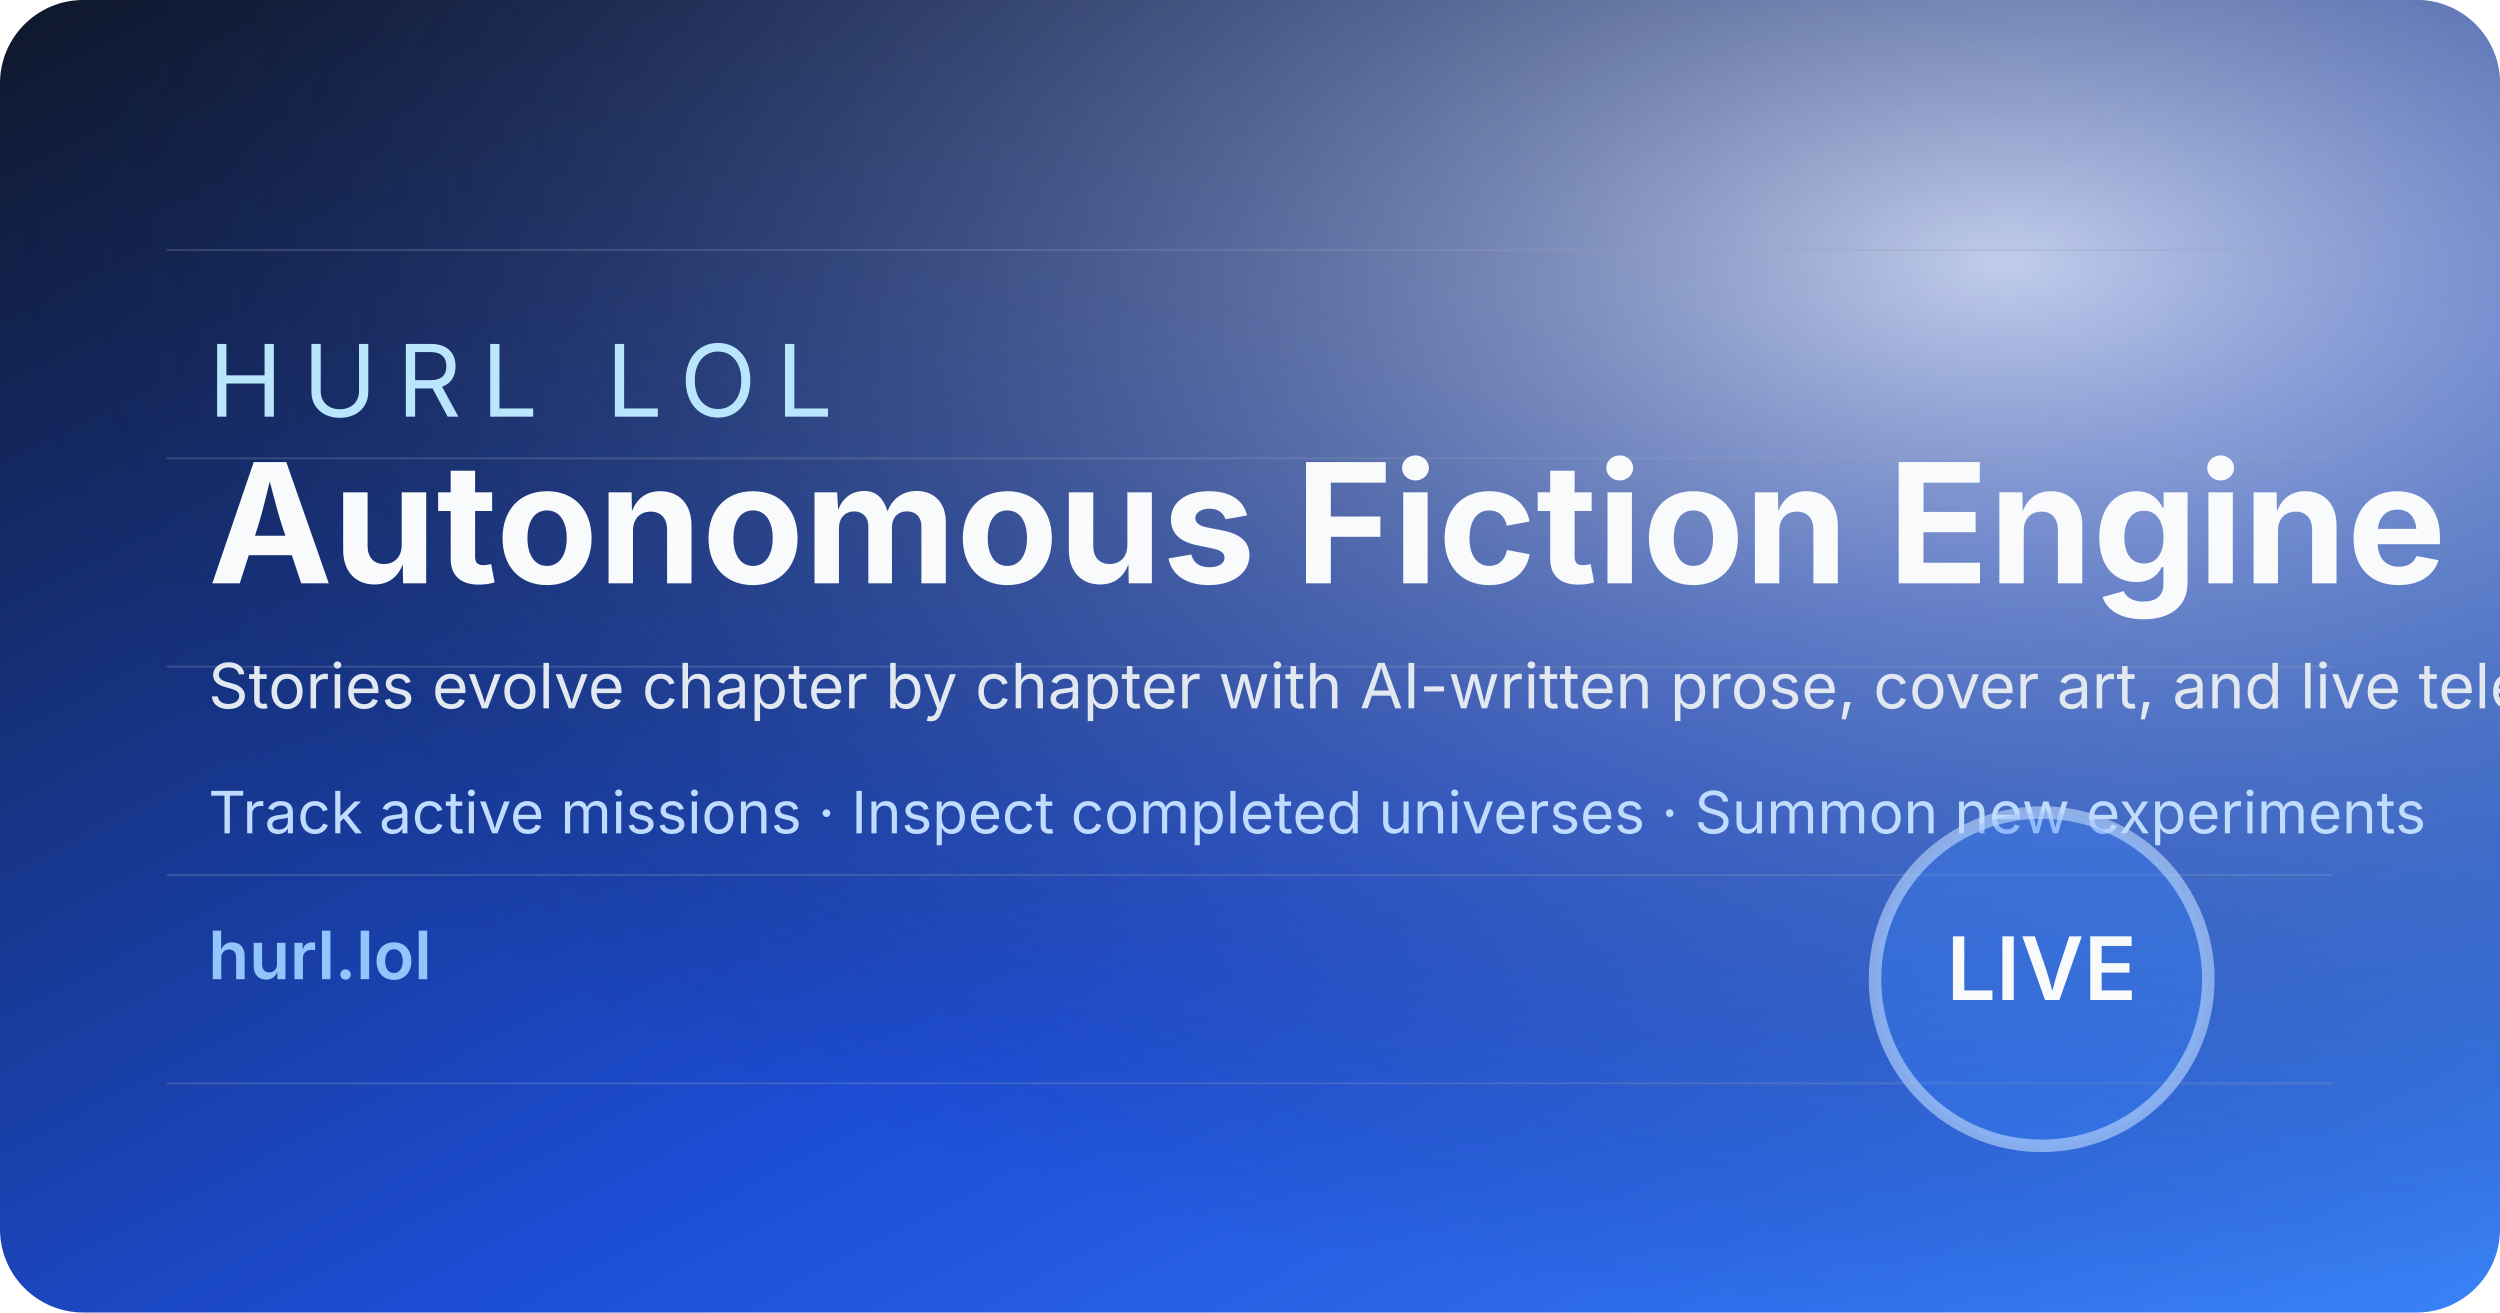
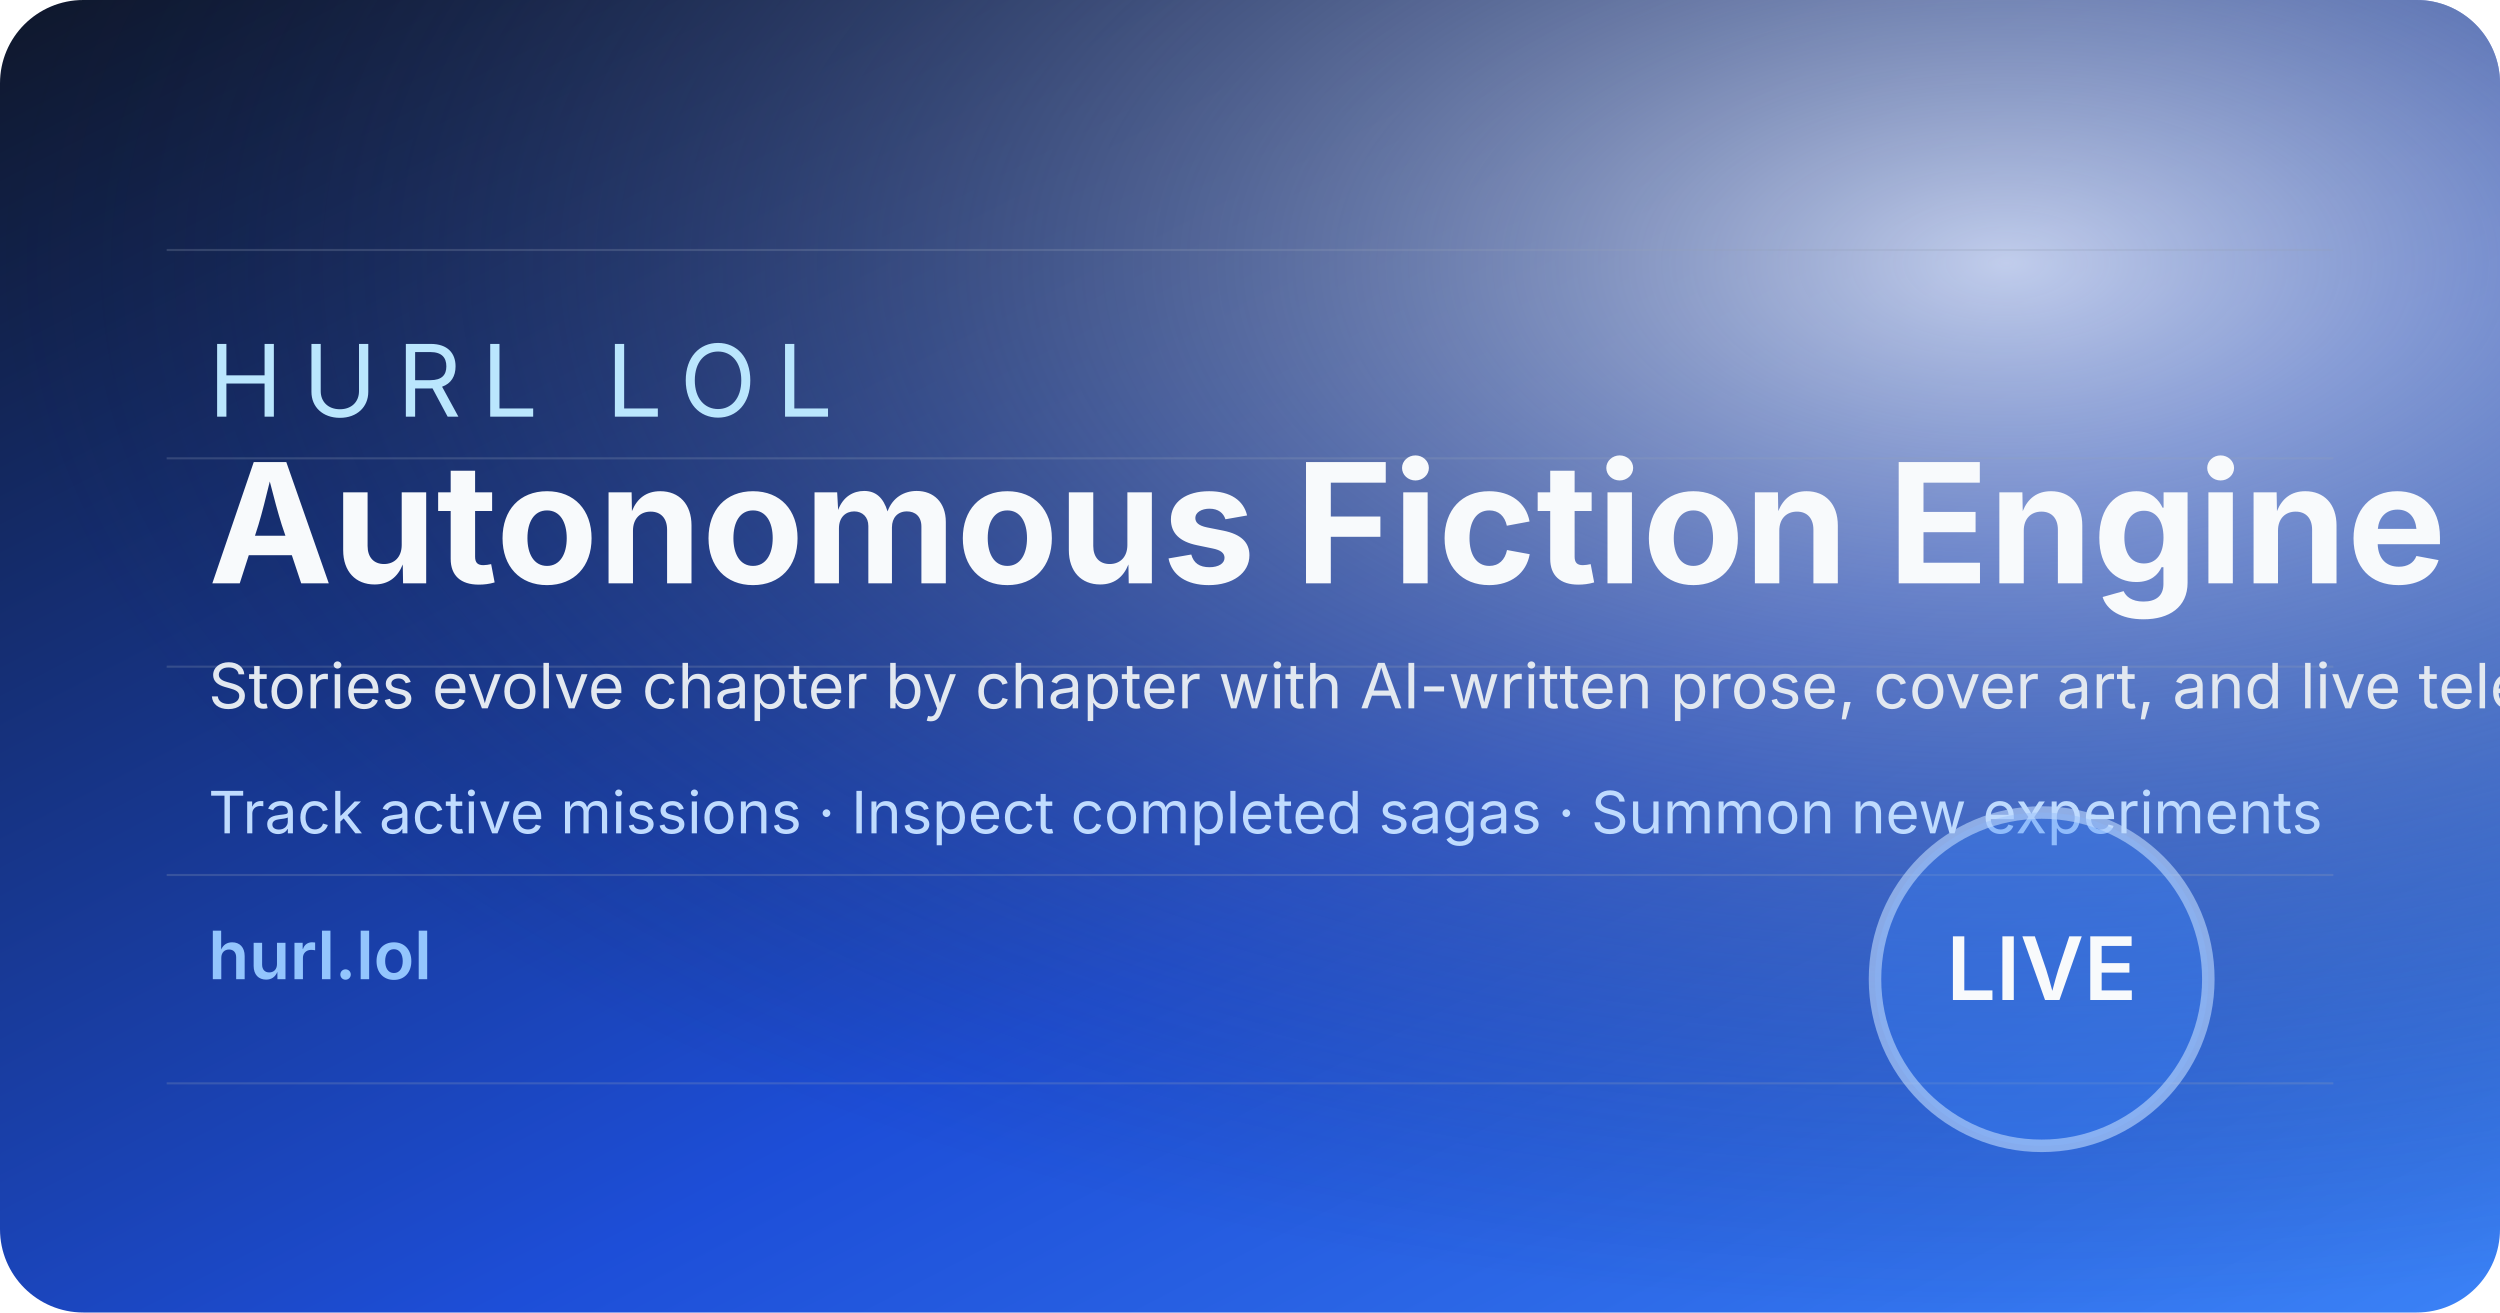
<svg xmlns="http://www.w3.org/2000/svg" width="1200" height="630" viewBox="0 0 1200 630" role="img" aria-labelledby="title desc">
  <defs>
    <linearGradient id="bg" x1="0%" y1="0%" x2="100%" y2="100%">
      <stop offset="0%" stop-color="#0f172a" />
      <stop offset="60%" stop-color="#1d4ed8" />
      <stop offset="100%" stop-color="#3b82f6" />
    </linearGradient>
    <radialGradient id="glow" cx="80%" cy="20%" r="80%">
      <stop offset="0%" stop-color="rgba(248,250,252,0.75)" />
      <stop offset="100%" stop-color="rgba(15,23,42,0)" />
    </radialGradient>
  </defs>
  <rect width="1200" height="630" fill="url(#bg)" rx="40" />
  <rect width="1200" height="630" fill="url(#glow)" rx="40" />
  <g fill="none" stroke="rgba(148,163,184,0.25)" stroke-width="1">
    <path d="M80 120H1120" />
    <path d="M80 220H1120" />
    <path d="M80 320H1120" />
    <path d="M80 420H1120" />
    <path d="M80 520H1120" />
  </g>
  <text x="100" y="200" font-family="'Orbitron', 'Inter', system-ui, sans-serif" font-size="48" letter-spacing="0.2em" fill="#bae6fd">
    HURL LOL
  </text>
  <text x="100" y="280" font-family="'Inter', system-ui, sans-serif" font-size="80" font-weight="700" fill="#f8fafc">
    Autonomous Fiction Engine
  </text>
  <text x="100" y="340" font-family="'Inter', system-ui, sans-serif" font-size="30" fill="#e2e8f0">
    Stories evolve chapter by chapter with AI-written prose, cover art, and live telemetry.
  </text>
  <text x="100" y="400" font-family="'Inter', system-ui, sans-serif" font-size="28" fill="#bfdbfe">
-     Track active missions · Inspect completed universes · Summon new experiments
+     Track active missions · Inspect completed sagas · Summon new experiments
  </text>
  <text x="100" y="470" font-family="'Inter', system-ui, sans-serif" font-size="32" fill="#93c5fd" font-weight="600">
    hurl.lol
  </text>
  <circle cx="980" cy="470" r="80" fill="rgba(59,130,246,0.35)" stroke="rgba(191,219,254,0.6)" stroke-width="6" />
  <text x="980" y="480" text-anchor="middle" font-family="'Inter', system-ui, sans-serif" font-size="42" fill="#f8fafc" font-weight="600">
    LIVE
  </text>
</svg>
